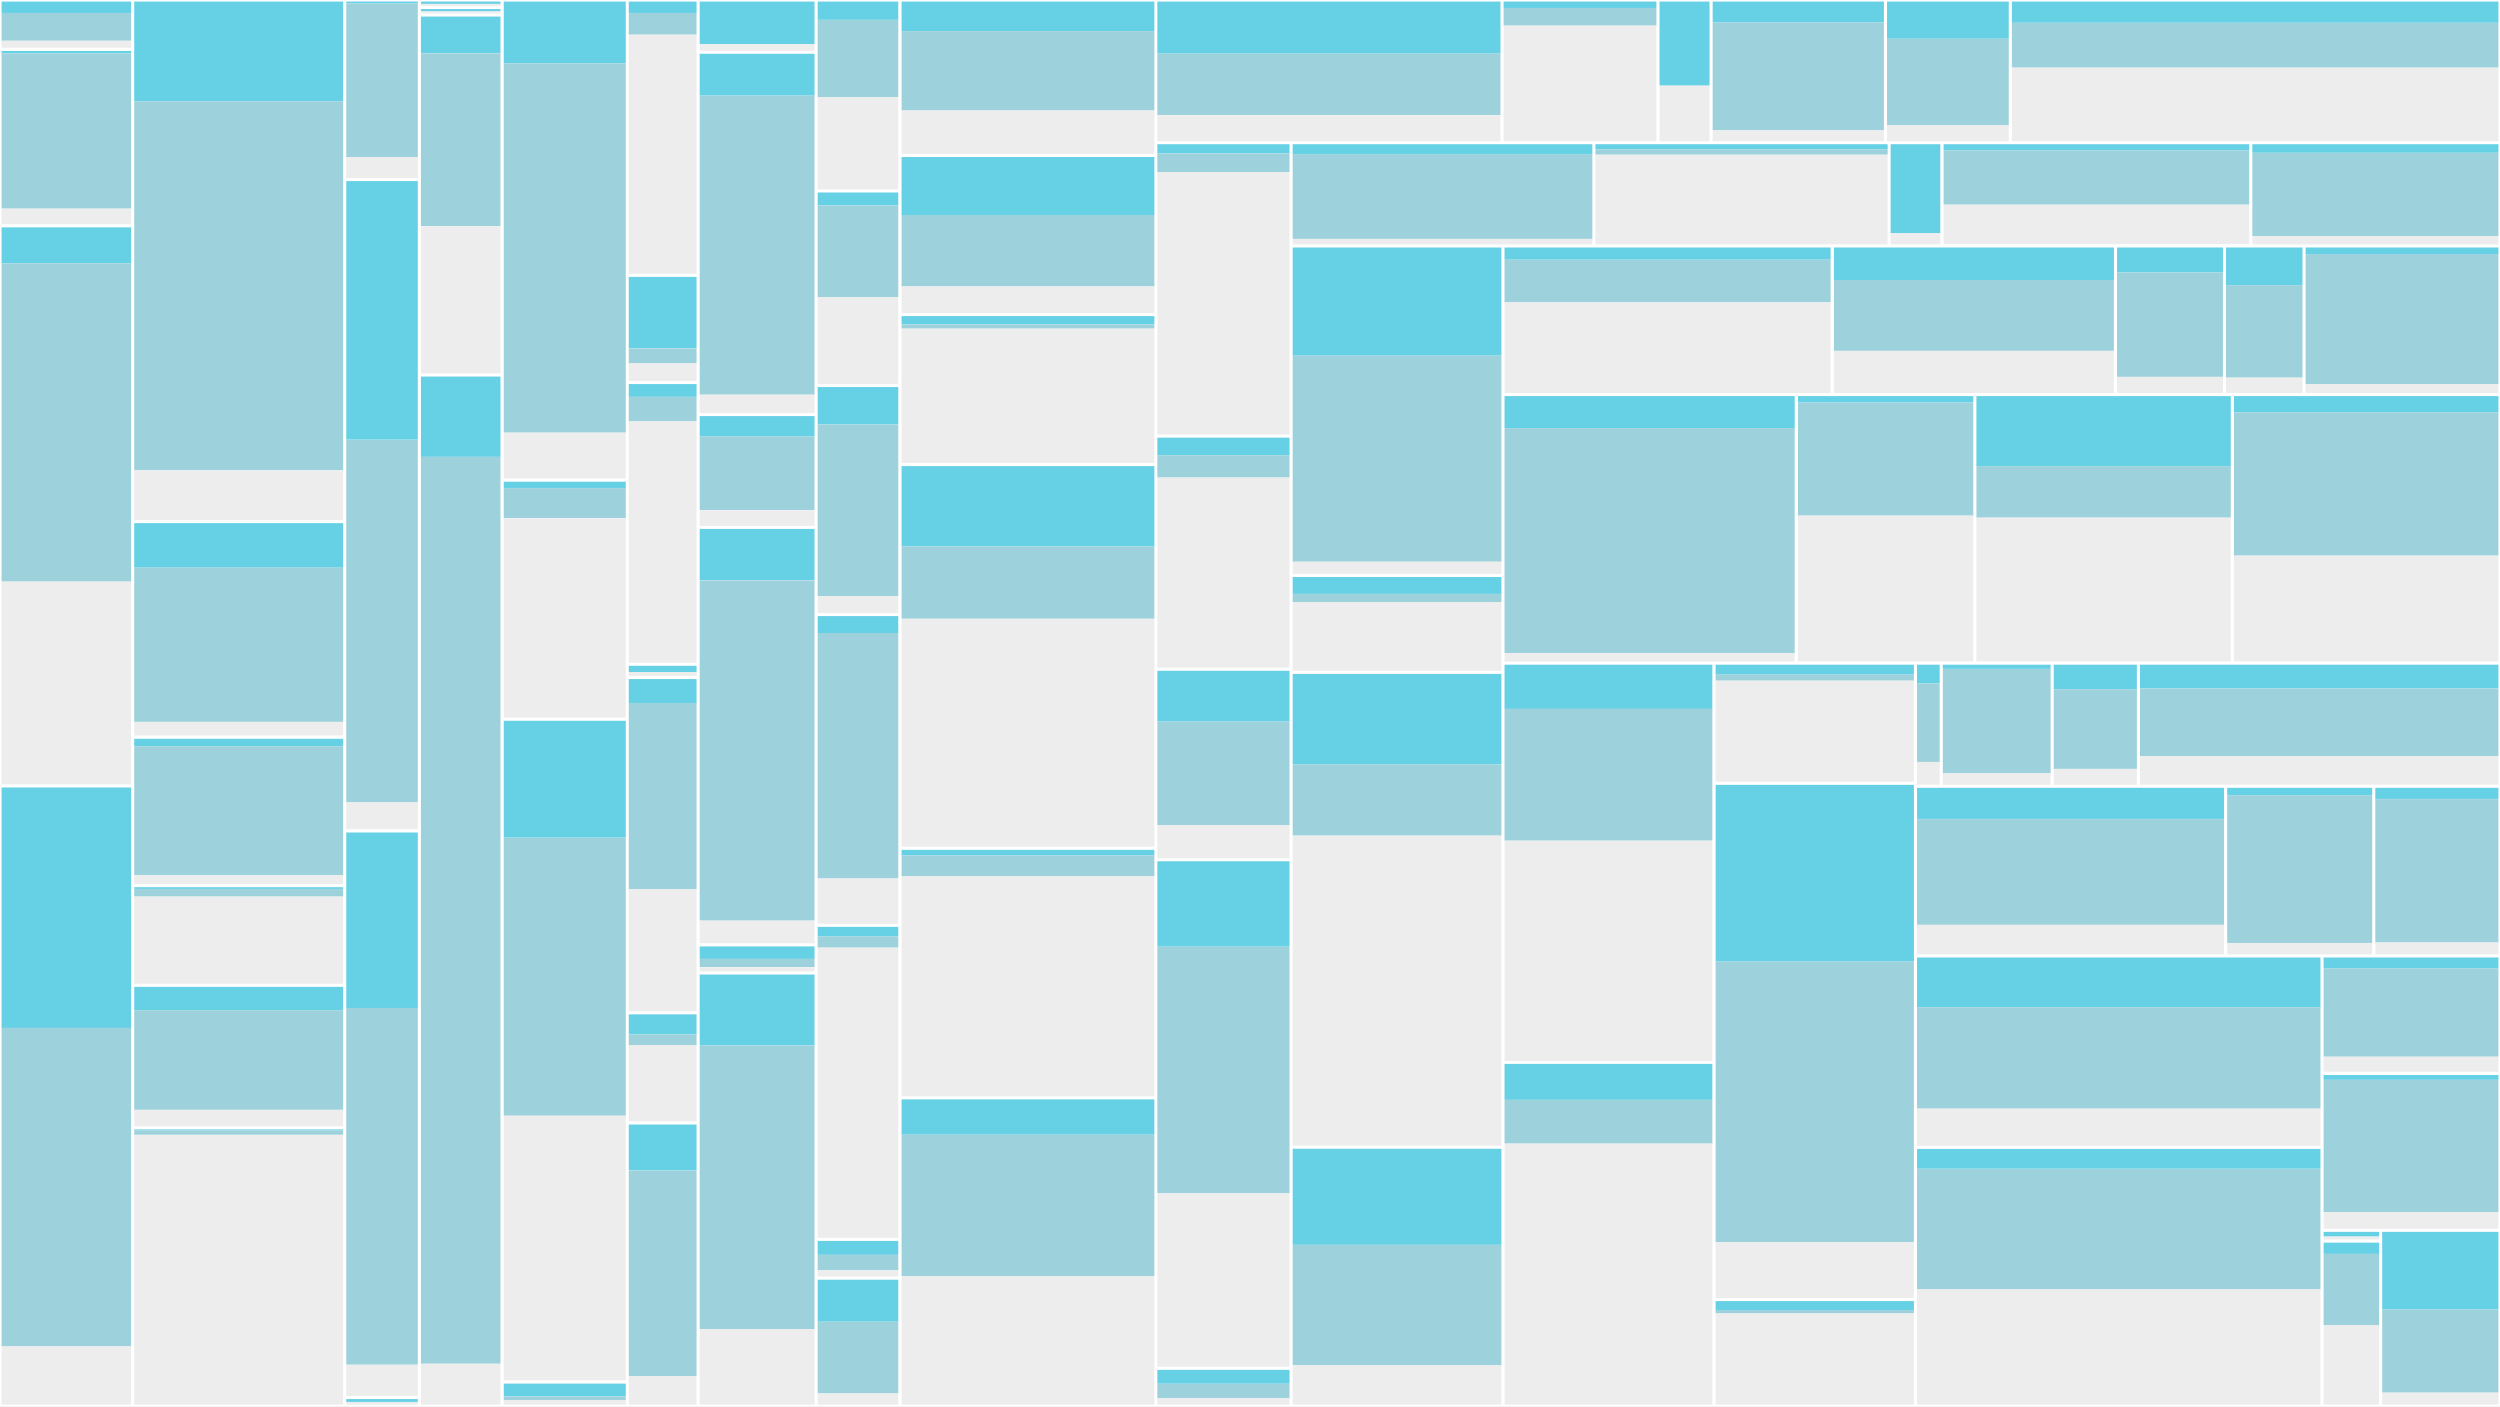
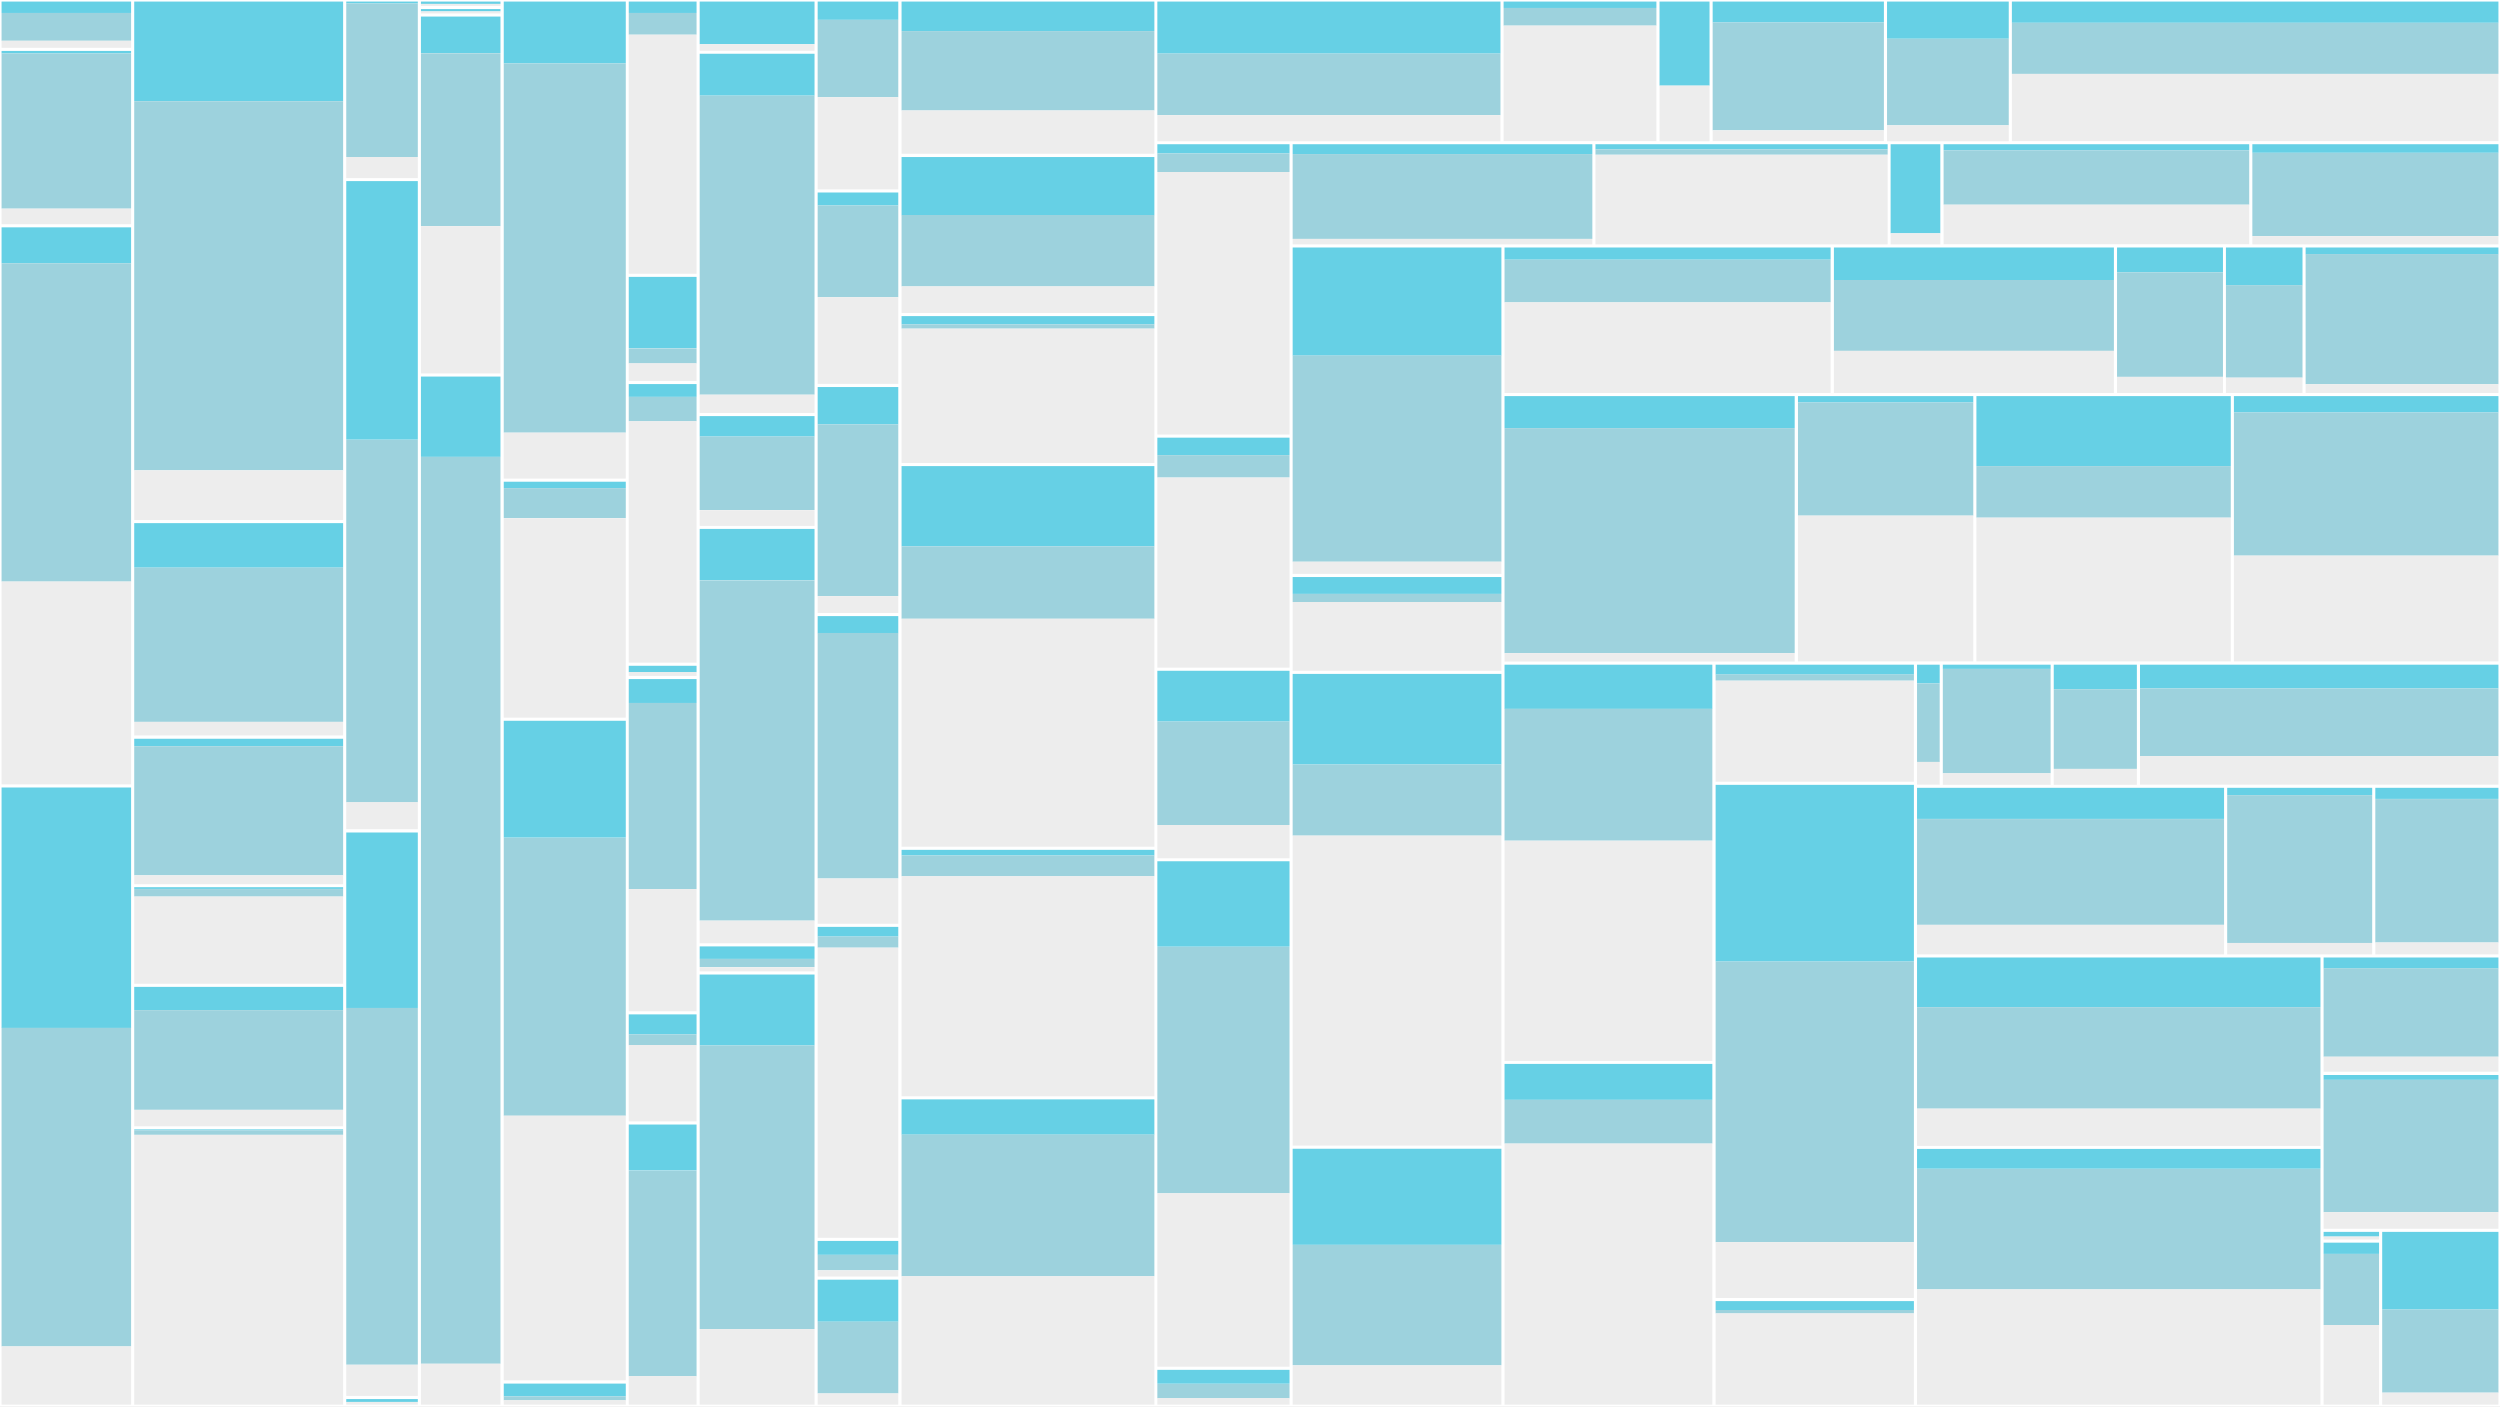
<svg xmlns="http://www.w3.org/2000/svg" viewBox="0 0 1600 900" width="1600" height="900" role="img" aria-label="Decoded overlay code coverage box tree, cyan band">
  <rect x="0" y="0" width="1600" height="900" fill="#ffffff" />
  <rect x="1" y="1" width="82.9" height="7.3" style="fill:hsl(190, 71%, 65%);fill:oklch(0.645 0.128 200)" />
  <rect x="1" y="8.3" width="82.9" height="17.8" style="fill:hsl(190, 48%, 74%);fill:oklch(0.740 0.085 200)" />
  <rect x="1" y="26.1" width="82.9" height="4.5" style="fill:hsl(190, 0%, 93%);fill:oklch(0.930 0.000 200)" />
  <rect x="1" y="32.6" width="82.9" height="1.6" style="fill:hsl(190, 71%, 65%);fill:oklch(0.645 0.128 200)" />
  <rect x="1" y="34.2" width="82.9" height="99.3" style="fill:hsl(190, 48%, 74%);fill:oklch(0.740 0.085 200)" />
  <rect x="1" y="133.6" width="82.9" height="9.9" style="fill:hsl(190, 0%, 93%);fill:oklch(0.930 0.000 200)" />
  <rect x="1" y="145.5" width="82.9" height="23" style="fill:hsl(190, 71%, 65%);fill:oklch(0.645 0.128 200)" />
  <rect x="1" y="168.5" width="82.9" height="203.7" style="fill:hsl(190, 48%, 74%);fill:oklch(0.740 0.085 200)" />
  <rect x="1" y="372.2" width="82.9" height="129.8" style="fill:hsl(190, 0%, 93%);fill:oklch(0.930 0.000 200)" />
  <rect x="1" y="504" width="82.9" height="153.9" style="fill:hsl(190, 71%, 65%);fill:oklch(0.645 0.128 200)" />
  <rect x="1" y="657.8" width="82.9" height="203.9" style="fill:hsl(190, 48%, 74%);fill:oklch(0.740 0.085 200)" />
  <rect x="1" y="861.7" width="82.9" height="37.3" style="fill:hsl(190, 0%, 93%);fill:oklch(0.930 0.000 200)" />
  <rect x="85.9" y="1" width="133.7" height="63.8" style="fill:hsl(190, 71%, 65%);fill:oklch(0.645 0.128 200)" />
  <rect x="85.9" y="64.8" width="133.7" height="236.2" style="fill:hsl(190, 48%, 74%);fill:oklch(0.740 0.085 200)" />
  <rect x="85.9" y="301" width="133.7" height="31.8" style="fill:hsl(190, 0%, 93%);fill:oklch(0.930 0.000 200)" />
  <rect x="85.9" y="334.8" width="133.7" height="28.5" style="fill:hsl(190, 71%, 65%);fill:oklch(0.645 0.128 200)" />
  <rect x="85.9" y="363.3" width="133.7" height="98.7" style="fill:hsl(190, 48%, 74%);fill:oklch(0.740 0.085 200)" />
  <rect x="85.9" y="462" width="133.7" height="8.7" style="fill:hsl(190, 0%, 93%);fill:oklch(0.930 0.000 200)" />
  <rect x="85.9" y="472.8" width="133.7" height="4.8" style="fill:hsl(190, 71%, 65%);fill:oklch(0.645 0.128 200)" />
  <rect x="85.9" y="477.6" width="133.7" height="82.6" style="fill:hsl(190, 48%, 74%);fill:oklch(0.740 0.085 200)" />
  <rect x="85.9" y="560.2" width="133.7" height="5.7" style="fill:hsl(190, 0%, 93%);fill:oklch(0.930 0.000 200)" />
  <rect x="85.9" y="567.8" width="133.7" height="1.1" style="fill:hsl(190, 71%, 65%);fill:oklch(0.645 0.128 200)" />
  <rect x="85.9" y="569" width="133.7" height="4.8" style="fill:hsl(190, 48%, 74%);fill:oklch(0.740 0.085 200)" />
  <rect x="85.9" y="573.8" width="133.7" height="55.8" style="fill:hsl(190, 0%, 93%);fill:oklch(0.930 0.000 200)" />
  <rect x="85.9" y="631.6" width="133.7" height="14.9" style="fill:hsl(190, 71%, 65%);fill:oklch(0.645 0.128 200)" />
  <rect x="85.9" y="646.5" width="133.7" height="63.8" style="fill:hsl(190, 48%, 74%);fill:oklch(0.740 0.085 200)" />
  <rect x="85.9" y="710.3" width="133.7" height="10.5" style="fill:hsl(190, 0%, 93%);fill:oklch(0.930 0.000 200)" />
  <rect x="85.9" y="722.8" width="133.7" height="0.6" style="fill:hsl(190, 71%, 65%);fill:oklch(0.645 0.128 200)" />
  <rect x="85.9" y="723.4" width="133.7" height="2.9" style="fill:hsl(190, 48%, 74%);fill:oklch(0.740 0.085 200)" />
  <rect x="85.9" y="726.3" width="133.7" height="172.7" style="fill:hsl(190, 0%, 93%);fill:oklch(0.930 0.000 200)" />
  <rect x="221.6" y="1" width="45.8" height="1.2" style="fill:hsl(190, 71%, 65%);fill:oklch(0.645 0.128 200)" />
  <rect x="221.6" y="2.2" width="45.8" height="98.3" style="fill:hsl(190, 48%, 74%);fill:oklch(0.740 0.085 200)" />
  <rect x="221.6" y="100.5" width="45.8" height="13.5" style="fill:hsl(190, 0%, 93%);fill:oklch(0.930 0.000 200)" />
  <rect x="221.6" y="115.9" width="45.8" height="165.5" style="fill:hsl(190, 71%, 65%);fill:oklch(0.645 0.128 200)" />
  <rect x="221.6" y="281.5" width="45.8" height="232" style="fill:hsl(190, 48%, 74%);fill:oklch(0.740 0.085 200)" />
  <rect x="221.6" y="513.4" width="45.8" height="17.3" style="fill:hsl(190, 0%, 93%);fill:oklch(0.930 0.000 200)" />
  <rect x="221.6" y="532.8" width="45.8" height="112.3" style="fill:hsl(190, 71%, 65%);fill:oklch(0.645 0.128 200)" />
  <rect x="221.6" y="645.1" width="45.8" height="228.3" style="fill:hsl(190, 48%, 74%);fill:oklch(0.740 0.085 200)" />
  <rect x="221.6" y="873.5" width="45.8" height="19.9" style="fill:hsl(190, 0%, 93%);fill:oklch(0.930 0.000 200)" />
  <rect x="221.6" y="895.4" width="45.8" height="1.9" style="fill:hsl(190, 71%, 65%);fill:oklch(0.645 0.128 200)" />
  <rect x="221.6" y="897.2" width="45.8" height="1.8" style="fill:hsl(190, 0%, 93%);fill:oklch(0.930 0.000 200)" />
  <rect x="269.4" y="1" width="50.9" height="1.5" style="fill:hsl(190, 71%, 65%);fill:oklch(0.645 0.128 200)" />
  <rect x="269.4" y="2.5" width="50.9" height="1.3" style="fill:hsl(190, 0%, 93%);fill:oklch(0.930 0.000 200)" />
  <rect x="269.4" y="5.8" width="50.9" height="1.5" style="fill:hsl(190, 71%, 65%);fill:oklch(0.645 0.128 200)" />
  <rect x="269.4" y="7.3" width="50.9" height="1.3" style="fill:hsl(190, 0%, 93%);fill:oklch(0.930 0.000 200)" />
  <rect x="269.4" y="10.6" width="50.9" height="23.4" style="fill:hsl(190, 71%, 65%);fill:oklch(0.645 0.128 200)" />
  <rect x="269.4" y="34.1" width="50.9" height="110.6" style="fill:hsl(190, 48%, 74%);fill:oklch(0.740 0.085 200)" />
  <rect x="269.4" y="144.7" width="50.9" height="94.3" style="fill:hsl(190, 0%, 93%);fill:oklch(0.930 0.000 200)" />
  <rect x="269.4" y="241" width="50.9" height="51.4" style="fill:hsl(190, 71%, 65%);fill:oklch(0.645 0.128 200)" />
  <rect x="269.4" y="292.4" width="50.9" height="580.4" style="fill:hsl(190, 48%, 74%);fill:oklch(0.740 0.085 200)" />
  <rect x="269.4" y="872.8" width="50.9" height="26.2" style="fill:hsl(190, 0%, 93%);fill:oklch(0.930 0.000 200)" />
  <rect x="322.4" y="1" width="78.1" height="39.6" style="fill:hsl(190, 71%, 65%);fill:oklch(0.645 0.128 200)" />
  <rect x="322.4" y="40.6" width="78.1" height="236.3" style="fill:hsl(190, 48%, 74%);fill:oklch(0.740 0.085 200)" />
  <rect x="322.4" y="276.9" width="78.1" height="29.4" style="fill:hsl(190, 0%, 93%);fill:oklch(0.930 0.000 200)" />
  <rect x="322.4" y="308.3" width="78.1" height="4.1" style="fill:hsl(190, 71%, 65%);fill:oklch(0.645 0.128 200)" />
  <rect x="322.4" y="312.4" width="78.1" height="19.2" style="fill:hsl(190, 48%, 74%);fill:oklch(0.740 0.085 200)" />
  <rect x="322.4" y="331.7" width="78.1" height="127.6" style="fill:hsl(190, 0%, 93%);fill:oklch(0.930 0.000 200)" />
  <rect x="322.4" y="461.3" width="78.1" height="74.8" style="fill:hsl(190, 71%, 65%);fill:oklch(0.645 0.128 200)" />
  <rect x="322.4" y="536.2" width="78.1" height="177.9" style="fill:hsl(190, 48%, 74%);fill:oklch(0.740 0.085 200)" />
  <rect x="322.4" y="714" width="78.1" height="169.4" style="fill:hsl(190, 0%, 93%);fill:oklch(0.930 0.000 200)" />
  <rect x="322.4" y="885.5" width="78.1" height="8.2" style="fill:hsl(190, 71%, 65%);fill:oklch(0.645 0.128 200)" />
  <rect x="322.4" y="893.7" width="78.1" height="2.5" style="fill:hsl(190, 48%, 74%);fill:oklch(0.740 0.085 200)" />
  <rect x="322.4" y="896.1" width="78.1" height="2.9" style="fill:hsl(190, 0%, 93%);fill:oklch(0.930 0.000 200)" />
  <rect x="402.4" y="1" width="43.4" height="7.3" style="fill:hsl(190, 71%, 65%);fill:oklch(0.645 0.128 200)" />
  <rect x="402.4" y="8.3" width="43.4" height="13.9" style="fill:hsl(190, 48%, 74%);fill:oklch(0.740 0.085 200)" />
  <rect x="402.4" y="22.2" width="43.4" height="153" style="fill:hsl(190, 0%, 93%);fill:oklch(0.930 0.000 200)" />
  <rect x="402.4" y="177.2" width="43.4" height="45.7" style="fill:hsl(190, 71%, 65%);fill:oklch(0.645 0.128 200)" />
  <rect x="402.4" y="223" width="43.4" height="9.6" style="fill:hsl(190, 48%, 74%);fill:oklch(0.740 0.085 200)" />
  <rect x="402.4" y="232.5" width="43.4" height="11.3" style="fill:hsl(190, 0%, 93%);fill:oklch(0.930 0.000 200)" />
  <rect x="402.4" y="245.8" width="43.4" height="8.2" style="fill:hsl(190, 71%, 65%);fill:oklch(0.645 0.128 200)" />
  <rect x="402.4" y="254" width="43.4" height="15.6" style="fill:hsl(190, 48%, 74%);fill:oklch(0.740 0.085 200)" />
  <rect x="402.4" y="269.6" width="43.4" height="154.5" style="fill:hsl(190, 0%, 93%);fill:oklch(0.930 0.000 200)" />
  <rect x="402.4" y="426.1" width="43.4" height="4.1" style="fill:hsl(190, 71%, 65%);fill:oklch(0.645 0.128 200)" />
  <rect x="402.4" y="430.1" width="43.4" height="2.5" style="fill:hsl(190, 0%, 93%);fill:oklch(0.930 0.000 200)" />
  <rect x="402.4" y="434.6" width="43.4" height="15.3" style="fill:hsl(190, 71%, 65%);fill:oklch(0.645 0.128 200)" />
  <rect x="402.4" y="449.9" width="43.4" height="119.1" style="fill:hsl(190, 48%, 74%);fill:oklch(0.740 0.085 200)" />
  <rect x="402.4" y="569" width="43.4" height="78.2" style="fill:hsl(190, 0%, 93%);fill:oklch(0.930 0.000 200)" />
  <rect x="402.4" y="649.2" width="43.4" height="12.8" style="fill:hsl(190, 71%, 65%);fill:oklch(0.645 0.128 200)" />
  <rect x="402.4" y="662" width="43.4" height="6.9" style="fill:hsl(190, 48%, 74%);fill:oklch(0.740 0.085 200)" />
  <rect x="402.4" y="668.8" width="43.4" height="48.9" style="fill:hsl(190, 0%, 93%);fill:oklch(0.930 0.000 200)" />
  <rect x="402.4" y="719.7" width="43.4" height="29.4" style="fill:hsl(190, 71%, 65%);fill:oklch(0.645 0.128 200)" />
  <rect x="402.4" y="749.2" width="43.4" height="131.6" style="fill:hsl(190, 48%, 74%);fill:oklch(0.740 0.085 200)" />
  <rect x="402.4" y="880.7" width="43.4" height="18.3" style="fill:hsl(190, 0%, 93%);fill:oklch(0.930 0.000 200)" />
  <rect x="447.8" y="1" width="73.5" height="27.3" style="fill:hsl(190, 71%, 65%);fill:oklch(0.645 0.128 200)" />
  <rect x="447.8" y="28.3" width="73.5" height="4.2" style="fill:hsl(190, 0%, 93%);fill:oklch(0.930 0.000 200)" />
  <rect x="447.8" y="34.4" width="73.5" height="26.8" style="fill:hsl(190, 71%, 65%);fill:oklch(0.645 0.128 200)" />
  <rect x="447.8" y="61.2" width="73.5" height="191.4" style="fill:hsl(190, 48%, 74%);fill:oklch(0.740 0.085 200)" />
  <rect x="447.8" y="252.6" width="73.5" height="11.7" style="fill:hsl(190, 0%, 93%);fill:oklch(0.930 0.000 200)" />
  <rect x="447.8" y="266.3" width="73.5" height="13.1" style="fill:hsl(190, 71%, 65%);fill:oklch(0.645 0.128 200)" />
  <rect x="447.8" y="279.4" width="73.5" height="47" style="fill:hsl(190, 48%, 74%);fill:oklch(0.740 0.085 200)" />
  <rect x="447.8" y="326.5" width="73.5" height="10.1" style="fill:hsl(190, 0%, 93%);fill:oklch(0.930 0.000 200)" />
  <rect x="447.8" y="338.5" width="73.5" height="32.9" style="fill:hsl(190, 71%, 65%);fill:oklch(0.645 0.128 200)" />
  <rect x="447.8" y="371.5" width="73.5" height="217.7" style="fill:hsl(190, 48%, 74%);fill:oklch(0.740 0.085 200)" />
  <rect x="447.8" y="589.2" width="73.5" height="14.5" style="fill:hsl(190, 0%, 93%);fill:oklch(0.930 0.000 200)" />
  <rect x="447.8" y="605.7" width="73.5" height="8" style="fill:hsl(190, 71%, 65%);fill:oklch(0.645 0.128 200)" />
  <rect x="447.8" y="613.7" width="73.5" height="5.2" style="fill:hsl(190, 48%, 74%);fill:oklch(0.740 0.085 200)" />
  <rect x="447.8" y="619" width="73.5" height="2.7" style="fill:hsl(190, 0%, 93%);fill:oklch(0.930 0.000 200)" />
  <rect x="447.8" y="623.7" width="73.5" height="45.4" style="fill:hsl(190, 71%, 65%);fill:oklch(0.645 0.128 200)" />
  <rect x="447.8" y="669.1" width="73.5" height="181.5" style="fill:hsl(190, 48%, 74%);fill:oklch(0.740 0.085 200)" />
  <rect x="447.8" y="850.6" width="73.5" height="48.4" style="fill:hsl(190, 0%, 93%);fill:oklch(0.930 0.000 200)" />
  <rect x="523.3" y="1" width="51.6" height="11.7" style="fill:hsl(190, 71%, 65%);fill:oklch(0.645 0.128 200)" />
  <rect x="523.3" y="12.7" width="51.6" height="49.5" style="fill:hsl(190, 48%, 74%);fill:oklch(0.740 0.085 200)" />
  <rect x="523.3" y="62.2" width="51.6" height="59" style="fill:hsl(190, 0%, 93%);fill:oklch(0.930 0.000 200)" />
  <rect x="523.3" y="123.2" width="51.6" height="8.3" style="fill:hsl(190, 71%, 65%);fill:oklch(0.645 0.128 200)" />
  <rect x="523.3" y="131.5" width="51.6" height="58.7" style="fill:hsl(190, 48%, 74%);fill:oklch(0.740 0.085 200)" />
  <rect x="523.3" y="190.2" width="51.6" height="55.5" style="fill:hsl(190, 0%, 93%);fill:oklch(0.930 0.000 200)" />
  <rect x="523.3" y="247.7" width="51.6" height="23.9" style="fill:hsl(190, 71%, 65%);fill:oklch(0.645 0.128 200)" />
  <rect x="523.3" y="271.6" width="51.6" height="109.9" style="fill:hsl(190, 48%, 74%);fill:oklch(0.740 0.085 200)" />
  <rect x="523.3" y="381.5" width="51.6" height="10.8" style="fill:hsl(190, 0%, 93%);fill:oklch(0.930 0.000 200)" />
  <rect x="523.3" y="394.3" width="51.6" height="10.9" style="fill:hsl(190, 71%, 65%);fill:oklch(0.645 0.128 200)" />
  <rect x="523.3" y="405.1" width="51.6" height="157.1" style="fill:hsl(190, 48%, 74%);fill:oklch(0.740 0.085 200)" />
  <rect x="523.3" y="562.3" width="51.6" height="28.9" style="fill:hsl(190, 0%, 93%);fill:oklch(0.930 0.000 200)" />
  <rect x="523.3" y="593.2" width="51.6" height="6.2" style="fill:hsl(190, 71%, 65%);fill:oklch(0.645 0.128 200)" />
  <rect x="523.3" y="599.4" width="51.6" height="7.1" style="fill:hsl(190, 48%, 74%);fill:oklch(0.740 0.085 200)" />
  <rect x="523.3" y="606.5" width="51.6" height="185.7" style="fill:hsl(190, 0%, 93%);fill:oklch(0.930 0.000 200)" />
  <rect x="523.3" y="794.2" width="51.6" height="8.9" style="fill:hsl(190, 71%, 65%);fill:oklch(0.645 0.128 200)" />
  <rect x="523.3" y="803.1" width="51.6" height="9.9" style="fill:hsl(190, 48%, 74%);fill:oklch(0.740 0.085 200)" />
  <rect x="523.3" y="813" width="51.6" height="4" style="fill:hsl(190, 0%, 93%);fill:oklch(0.930 0.000 200)" />
  <rect x="523.3" y="819" width="51.6" height="26.9" style="fill:hsl(190, 71%, 65%);fill:oklch(0.645 0.128 200)" />
  <rect x="523.3" y="845.9" width="51.6" height="45.9" style="fill:hsl(190, 48%, 74%);fill:oklch(0.740 0.085 200)" />
  <rect x="523.3" y="891.8" width="51.6" height="7.2" style="fill:hsl(190, 0%, 93%);fill:oklch(0.930 0.000 200)" />
  <rect x="577" y="1" width="161.8" height="18.9" style="fill:hsl(190, 71%, 65%);fill:oklch(0.645 0.128 200)" />
  <rect x="577" y="19.9" width="161.8" height="50.8" style="fill:hsl(190, 48%, 74%);fill:oklch(0.740 0.085 200)" />
  <rect x="577" y="70.7" width="161.8" height="27.7" style="fill:hsl(190, 0%, 93%);fill:oklch(0.930 0.000 200)" />
  <rect x="577" y="100.5" width="161.8" height="37.2" style="fill:hsl(190, 71%, 65%);fill:oklch(0.645 0.128 200)" />
  <rect x="577" y="137.6" width="161.8" height="45.7" style="fill:hsl(190, 48%, 74%);fill:oklch(0.740 0.085 200)" />
  <rect x="577" y="183.3" width="161.8" height="17" style="fill:hsl(190, 0%, 93%);fill:oklch(0.930 0.000 200)" />
  <rect x="577" y="202.3" width="161.8" height="5.3" style="fill:hsl(190, 71%, 65%);fill:oklch(0.645 0.128 200)" />
  <rect x="577" y="207.6" width="161.8" height="2.7" style="fill:hsl(190, 48%, 74%);fill:oklch(0.740 0.085 200)" />
  <rect x="577" y="210.4" width="161.8" height="85.9" style="fill:hsl(190, 0%, 93%);fill:oklch(0.930 0.000 200)" />
  <rect x="577" y="298.3" width="161.8" height="51.4" style="fill:hsl(190, 71%, 65%);fill:oklch(0.645 0.128 200)" />
  <rect x="577" y="349.7" width="161.8" height="46.3" style="fill:hsl(190, 48%, 74%);fill:oklch(0.740 0.085 200)" />
  <rect x="577" y="396" width="161.8" height="145.9" style="fill:hsl(190, 0%, 93%);fill:oklch(0.930 0.000 200)" />
  <rect x="577" y="543.9" width="161.8" height="3.6" style="fill:hsl(190, 71%, 65%);fill:oklch(0.645 0.128 200)" />
  <rect x="577" y="547.5" width="161.8" height="13.3" style="fill:hsl(190, 48%, 74%);fill:oklch(0.740 0.085 200)" />
  <rect x="577" y="560.8" width="161.8" height="140.8" style="fill:hsl(190, 0%, 93%);fill:oklch(0.930 0.000 200)" />
  <rect x="577" y="703.6" width="161.8" height="22.6" style="fill:hsl(190, 71%, 65%);fill:oklch(0.645 0.128 200)" />
  <rect x="577" y="726.1" width="161.8" height="90.7" style="fill:hsl(190, 48%, 74%);fill:oklch(0.740 0.085 200)" />
  <rect x="577" y="816.8" width="161.8" height="82.2" style="fill:hsl(190, 0%, 93%);fill:oklch(0.930 0.000 200)" />
  <rect x="740.7" y="1" width="219.6" height="33.3" style="fill:hsl(190, 71%, 65%);fill:oklch(0.645 0.128 200)" />
  <rect x="740.7" y="34.3" width="219.6" height="39.4" style="fill:hsl(190, 48%, 74%);fill:oklch(0.740 0.085 200)" />
  <rect x="740.7" y="73.7" width="219.6" height="16.7" style="fill:hsl(190, 0%, 93%);fill:oklch(0.930 0.000 200)" />
  <rect x="962.3" y="1" width="97.8" height="4.1" style="fill:hsl(190, 71%, 65%);fill:oklch(0.645 0.128 200)" />
  <rect x="962.3" y="5.1" width="97.8" height="11.3" style="fill:hsl(190, 48%, 74%);fill:oklch(0.740 0.085 200)" />
  <rect x="962.3" y="16.4" width="97.8" height="73.9" style="fill:hsl(190, 0%, 93%);fill:oklch(0.930 0.000 200)" />
  <rect x="1062.1" y="1" width="32" height="53.8" style="fill:hsl(190, 71%, 65%);fill:oklch(0.645 0.128 200)" />
  <rect x="1062.1" y="54.8" width="32" height="35.6" style="fill:hsl(190, 0%, 93%);fill:oklch(0.930 0.000 200)" />
  <rect x="1096.1" y="1" width="109.6" height="13.4" style="fill:hsl(190, 71%, 65%);fill:oklch(0.645 0.128 200)" />
  <rect x="1096.1" y="14.4" width="109.6" height="69" style="fill:hsl(190, 48%, 74%);fill:oklch(0.740 0.085 200)" />
  <rect x="1096.1" y="83.4" width="109.6" height="6.9" style="fill:hsl(190, 0%, 93%);fill:oklch(0.930 0.000 200)" />
  <rect x="1207.7" y="1" width="77.9" height="23.8" style="fill:hsl(190, 71%, 65%);fill:oklch(0.645 0.128 200)" />
  <rect x="1207.7" y="24.8" width="77.9" height="55.4" style="fill:hsl(190, 48%, 74%);fill:oklch(0.740 0.085 200)" />
  <rect x="1207.7" y="80.2" width="77.9" height="10.2" style="fill:hsl(190, 0%, 93%);fill:oklch(0.930 0.000 200)" />
  <rect x="1287.6" y="1" width="311.4" height="13.6" style="fill:hsl(190, 71%, 65%);fill:oklch(0.645 0.128 200)" />
-   <rect x="1287.6" y="14.6" width="311.4" height="28.7" style="fill:hsl(190, 48%, 74%);fill:oklch(0.740 0.085 200)" />
-   <rect x="1287.6" y="43.3" width="311.4" height="47" style="fill:hsl(190, 0%, 93%);fill:oklch(0.930 0.000 200)" />
+   <rect x="1287.6" y="14.6" width="311.4" height="32.7" style="fill:hsl(190, 48%, 74%);fill:oklch(0.740 0.085 200)" />
+   <rect x="1287.6" y="47.3" width="311.4" height="43" style="fill:hsl(190, 0%, 93%);fill:oklch(0.930 0.000 200)" />
  <rect x="740.7" y="92.3" width="84.6" height="5.9" style="fill:hsl(190, 71%, 65%);fill:oklch(0.645 0.128 200)" />
  <rect x="740.7" y="98.2" width="84.6" height="11.9" style="fill:hsl(190, 48%, 74%);fill:oklch(0.740 0.085 200)" />
  <rect x="740.7" y="110.1" width="84.6" height="168" style="fill:hsl(190, 0%, 93%);fill:oklch(0.930 0.000 200)" />
  <rect x="740.7" y="280.1" width="84.6" height="11.2" style="fill:hsl(190, 71%, 65%);fill:oklch(0.645 0.128 200)" />
  <rect x="740.7" y="291.3" width="84.6" height="14.3" style="fill:hsl(190, 48%, 74%);fill:oklch(0.740 0.085 200)" />
  <rect x="740.7" y="305.7" width="84.6" height="121.6" style="fill:hsl(190, 0%, 93%);fill:oklch(0.930 0.000 200)" />
  <rect x="740.7" y="429.3" width="84.6" height="32.5" style="fill:hsl(190, 71%, 65%);fill:oklch(0.645 0.128 200)" />
  <rect x="740.7" y="461.8" width="84.6" height="66.2" style="fill:hsl(190, 48%, 74%);fill:oklch(0.740 0.085 200)" />
  <rect x="740.7" y="528" width="84.6" height="21.3" style="fill:hsl(190, 0%, 93%);fill:oklch(0.930 0.000 200)" />
  <rect x="740.7" y="551.2" width="84.6" height="54.7" style="fill:hsl(190, 71%, 65%);fill:oklch(0.645 0.128 200)" />
  <rect x="740.7" y="606" width="84.6" height="157.7" style="fill:hsl(190, 48%, 74%);fill:oklch(0.740 0.085 200)" />
  <rect x="740.7" y="763.7" width="84.6" height="111" style="fill:hsl(190, 0%, 93%);fill:oklch(0.930 0.000 200)" />
  <rect x="740.7" y="876.7" width="84.6" height="8.9" style="fill:hsl(190, 71%, 65%);fill:oklch(0.645 0.128 200)" />
  <rect x="740.7" y="885.7" width="84.6" height="9.2" style="fill:hsl(190, 48%, 74%);fill:oklch(0.740 0.085 200)" />
  <rect x="740.7" y="894.8" width="84.6" height="4.2" style="fill:hsl(190, 0%, 93%);fill:oklch(0.930 0.000 200)" />
  <rect x="827.3" y="92.3" width="191.8" height="6.3" style="fill:hsl(190, 71%, 65%);fill:oklch(0.645 0.128 200)" />
  <rect x="827.3" y="98.6" width="191.8" height="54.3" style="fill:hsl(190, 48%, 74%);fill:oklch(0.740 0.085 200)" />
  <rect x="827.3" y="152.9" width="191.8" height="3.5" style="fill:hsl(190, 0%, 93%);fill:oklch(0.930 0.000 200)" />
  <rect x="1021.1" y="92.3" width="187" height="3.3" style="fill:hsl(190, 71%, 65%);fill:oklch(0.645 0.128 200)" />
  <rect x="1021.1" y="95.6" width="187" height="3.4" style="fill:hsl(190, 48%, 74%);fill:oklch(0.740 0.085 200)" />
  <rect x="1021.1" y="99.1" width="187" height="57.3" style="fill:hsl(190, 0%, 93%);fill:oklch(0.930 0.000 200)" />
  <rect x="1210" y="92.3" width="31.8" height="57" style="fill:hsl(190, 71%, 65%);fill:oklch(0.645 0.128 200)" />
  <rect x="1210" y="149.3" width="31.8" height="7.1" style="fill:hsl(190, 0%, 93%);fill:oklch(0.930 0.000 200)" />
  <rect x="1243.9" y="92.3" width="195.6" height="3.9" style="fill:hsl(190, 71%, 65%);fill:oklch(0.645 0.128 200)" />
  <rect x="1243.9" y="96.2" width="195.6" height="34.8" style="fill:hsl(190, 48%, 74%);fill:oklch(0.740 0.085 200)" />
  <rect x="1243.9" y="131" width="195.6" height="25.3" style="fill:hsl(190, 0%, 93%);fill:oklch(0.930 0.000 200)" />
  <rect x="1441.5" y="92.3" width="157.5" height="5.5" style="fill:hsl(190, 71%, 65%);fill:oklch(0.645 0.128 200)" />
  <rect x="1441.5" y="97.8" width="157.5" height="53.3" style="fill:hsl(190, 48%, 74%);fill:oklch(0.740 0.085 200)" />
  <rect x="1441.5" y="151.1" width="157.5" height="5.3" style="fill:hsl(190, 0%, 93%);fill:oklch(0.930 0.000 200)" />
  <rect x="827.3" y="158.4" width="133.6" height="69.2" style="fill:hsl(190, 71%, 65%);fill:oklch(0.645 0.128 200)" />
  <rect x="827.3" y="227.5" width="133.6" height="132" style="fill:hsl(190, 48%, 74%);fill:oklch(0.740 0.085 200)" />
  <rect x="827.3" y="359.5" width="133.6" height="7.8" style="fill:hsl(190, 0%, 93%);fill:oklch(0.930 0.000 200)" />
  <rect x="827.3" y="369.3" width="133.6" height="10.8" style="fill:hsl(190, 71%, 65%);fill:oklch(0.645 0.128 200)" />
  <rect x="827.3" y="380.1" width="133.6" height="5.2" style="fill:hsl(190, 48%, 74%);fill:oklch(0.740 0.085 200)" />
  <rect x="827.3" y="385.3" width="133.6" height="44" style="fill:hsl(190, 0%, 93%);fill:oklch(0.930 0.000 200)" />
  <rect x="827.3" y="431.3" width="133.6" height="58" style="fill:hsl(190, 71%, 65%);fill:oklch(0.645 0.128 200)" />
  <rect x="827.3" y="489.3" width="133.6" height="45.5" style="fill:hsl(190, 48%, 74%);fill:oklch(0.740 0.085 200)" />
  <rect x="827.3" y="534.8" width="133.6" height="198.4" style="fill:hsl(190, 0%, 93%);fill:oklch(0.930 0.000 200)" />
  <rect x="827.3" y="735.2" width="133.6" height="61.5" style="fill:hsl(190, 71%, 65%);fill:oklch(0.645 0.128 200)" />
  <rect x="827.3" y="796.7" width="133.6" height="77.1" style="fill:hsl(190, 48%, 74%);fill:oklch(0.740 0.085 200)" />
  <rect x="827.3" y="873.9" width="133.6" height="25.1" style="fill:hsl(190, 0%, 93%);fill:oklch(0.930 0.000 200)" />
  <rect x="962.9" y="158.4" width="208.7" height="7.8" style="fill:hsl(190, 71%, 65%);fill:oklch(0.645 0.128 200)" />
  <rect x="962.9" y="166.2" width="208.7" height="27.3" style="fill:hsl(190, 48%, 74%);fill:oklch(0.740 0.085 200)" />
  <rect x="962.9" y="193.5" width="208.7" height="58" style="fill:hsl(190, 0%, 93%);fill:oklch(0.930 0.000 200)" />
  <rect x="1173.7" y="158.4" width="179.2" height="20.8" style="fill:hsl(190, 71%, 65%);fill:oklch(0.645 0.128 200)" />
  <rect x="1173.7" y="179.2" width="179.2" height="45.4" style="fill:hsl(190, 48%, 74%);fill:oklch(0.740 0.085 200)" />
  <rect x="1173.7" y="224.5" width="179.2" height="27" style="fill:hsl(190, 0%, 93%);fill:oklch(0.930 0.000 200)" />
  <rect x="1354.9" y="158.4" width="67.8" height="15.9" style="fill:hsl(190, 71%, 65%);fill:oklch(0.645 0.128 200)" />
  <rect x="1354.9" y="174.3" width="67.8" height="66.9" style="fill:hsl(190, 48%, 74%);fill:oklch(0.740 0.085 200)" />
  <rect x="1354.9" y="241.2" width="67.8" height="10.3" style="fill:hsl(190, 0%, 93%);fill:oklch(0.930 0.000 200)" />
  <rect x="1424.6" y="158.4" width="49" height="24.2" style="fill:hsl(190, 71%, 65%);fill:oklch(0.645 0.128 200)" />
  <rect x="1424.6" y="182.5" width="49" height="59.2" style="fill:hsl(190, 48%, 74%);fill:oklch(0.740 0.085 200)" />
  <rect x="1424.6" y="241.7" width="49" height="9.8" style="fill:hsl(190, 0%, 93%);fill:oklch(0.930 0.000 200)" />
  <rect x="1475.6" y="158.4" width="123.4" height="4.3" style="fill:hsl(190, 71%, 65%);fill:oklch(0.645 0.128 200)" />
  <rect x="1475.6" y="162.6" width="123.4" height="83.3" style="fill:hsl(190, 48%, 74%);fill:oklch(0.740 0.085 200)" />
  <rect x="1475.6" y="245.9" width="123.4" height="5.6" style="fill:hsl(190, 0%, 93%);fill:oklch(0.930 0.000 200)" />
  <rect x="962.9" y="253.5" width="185.7" height="20.5" style="fill:hsl(190, 71%, 65%);fill:oklch(0.645 0.128 200)" />
  <rect x="962.9" y="274" width="185.7" height="144" style="fill:hsl(190, 48%, 74%);fill:oklch(0.740 0.085 200)" />
  <rect x="962.9" y="418" width="185.7" height="5.4" style="fill:hsl(190, 0%, 93%);fill:oklch(0.930 0.000 200)" />
  <rect x="1150.7" y="253.5" width="112.2" height="4.1" style="fill:hsl(190, 71%, 65%);fill:oklch(0.645 0.128 200)" />
  <rect x="1150.7" y="257.6" width="112.2" height="72.4" style="fill:hsl(190, 48%, 74%);fill:oklch(0.740 0.085 200)" />
  <rect x="1150.7" y="330" width="112.2" height="93.3" style="fill:hsl(190, 0%, 93%);fill:oklch(0.930 0.000 200)" />
  <rect x="1264.9" y="253.5" width="162.8" height="44.8" style="fill:hsl(190, 71%, 65%);fill:oklch(0.645 0.128 200)" />
  <rect x="1264.9" y="298.3" width="162.8" height="33" style="fill:hsl(190, 48%, 74%);fill:oklch(0.740 0.085 200)" />
  <rect x="1264.9" y="331.3" width="162.8" height="92" style="fill:hsl(190, 0%, 93%);fill:oklch(0.930 0.000 200)" />
  <rect x="1429.7" y="253.5" width="169.3" height="10.5" style="fill:hsl(190, 71%, 65%);fill:oklch(0.645 0.128 200)" />
  <rect x="1429.7" y="264" width="169.3" height="91.6" style="fill:hsl(190, 48%, 74%);fill:oklch(0.740 0.085 200)" />
  <rect x="1429.7" y="355.6" width="169.3" height="67.7" style="fill:hsl(190, 0%, 93%);fill:oklch(0.930 0.000 200)" />
  <rect x="962.9" y="425.4" width="133" height="28.3" style="fill:hsl(190, 71%, 65%);fill:oklch(0.645 0.128 200)" />
  <rect x="962.9" y="453.6" width="133" height="84.4" style="fill:hsl(190, 48%, 74%);fill:oklch(0.740 0.085 200)" />
  <rect x="962.9" y="538.1" width="133" height="140.9" style="fill:hsl(190, 0%, 93%);fill:oklch(0.930 0.000 200)" />
  <rect x="962.9" y="680.9" width="133" height="23" style="fill:hsl(190, 71%, 65%);fill:oklch(0.645 0.128 200)" />
  <rect x="962.9" y="703.9" width="133" height="28" style="fill:hsl(190, 48%, 74%);fill:oklch(0.740 0.085 200)" />
  <rect x="962.9" y="731.9" width="133" height="167.1" style="fill:hsl(190, 0%, 93%);fill:oklch(0.930 0.000 200)" />
  <rect x="1098" y="425.4" width="126.9" height="6.3" style="fill:hsl(190, 71%, 65%);fill:oklch(0.645 0.128 200)" />
  <rect x="1098" y="431.6" width="126.9" height="4" style="fill:hsl(190, 48%, 74%);fill:oklch(0.740 0.085 200)" />
  <rect x="1098" y="435.7" width="126.9" height="64.6" style="fill:hsl(190, 0%, 93%);fill:oklch(0.930 0.000 200)" />
  <rect x="1098" y="502.3" width="126.9" height="113.1" style="fill:hsl(190, 71%, 65%);fill:oklch(0.645 0.128 200)" />
  <rect x="1098" y="615.4" width="126.9" height="179.6" style="fill:hsl(190, 48%, 74%);fill:oklch(0.740 0.085 200)" />
  <rect x="1098" y="795" width="126.9" height="35.7" style="fill:hsl(190, 0%, 93%);fill:oklch(0.930 0.000 200)" />
  <rect x="1098" y="832.7" width="126.9" height="5.7" style="fill:hsl(190, 71%, 65%);fill:oklch(0.645 0.128 200)" />
  <rect x="1098" y="838.4" width="126.9" height="2.2" style="fill:hsl(190, 48%, 74%);fill:oklch(0.740 0.085 200)" />
  <rect x="1098" y="840.6" width="126.9" height="58.4" style="fill:hsl(190, 0%, 93%);fill:oklch(0.930 0.000 200)" />
  <rect x="1226.9" y="425.4" width="14.5" height="12" style="fill:hsl(190, 71%, 65%);fill:oklch(0.645 0.128 200)" />
  <rect x="1226.9" y="437.4" width="14.5" height="50.3" style="fill:hsl(190, 48%, 74%);fill:oklch(0.740 0.085 200)" />
  <rect x="1226.9" y="487.6" width="14.5" height="14.6" style="fill:hsl(190, 0%, 93%);fill:oklch(0.930 0.000 200)" />
  <rect x="1243.4" y="425.4" width="69" height="2.7" style="fill:hsl(190, 71%, 65%);fill:oklch(0.645 0.128 200)" />
  <rect x="1243.4" y="428.1" width="69" height="66.8" style="fill:hsl(190, 48%, 74%);fill:oklch(0.740 0.085 200)" />
  <rect x="1243.4" y="494.9" width="69" height="7.4" style="fill:hsl(190, 0%, 93%);fill:oklch(0.930 0.000 200)" />
  <rect x="1314.4" y="425.4" width="53.2" height="15.7" style="fill:hsl(190, 71%, 65%);fill:oklch(0.645 0.128 200)" />
  <rect x="1314.4" y="441.1" width="53.2" height="51" style="fill:hsl(190, 48%, 74%);fill:oklch(0.740 0.085 200)" />
  <rect x="1314.4" y="492.1" width="53.2" height="10.2" style="fill:hsl(190, 0%, 93%);fill:oklch(0.930 0.000 200)" />
  <rect x="1369.6" y="425.4" width="229.4" height="15.2" style="fill:hsl(190, 71%, 65%);fill:oklch(0.645 0.128 200)" />
  <rect x="1369.6" y="440.6" width="229.4" height="43.4" style="fill:hsl(190, 48%, 74%);fill:oklch(0.740 0.085 200)" />
  <rect x="1369.6" y="483.9" width="229.4" height="18.3" style="fill:hsl(190, 0%, 93%);fill:oklch(0.930 0.000 200)" />
  <rect x="1226.9" y="504.2" width="196.5" height="19.9" style="fill:hsl(190, 71%, 65%);fill:oklch(0.645 0.128 200)" />
  <rect x="1226.9" y="524.2" width="196.5" height="67.7" style="fill:hsl(190, 48%, 74%);fill:oklch(0.740 0.085 200)" />
  <rect x="1226.9" y="591.9" width="196.5" height="18.9" style="fill:hsl(190, 0%, 93%);fill:oklch(0.930 0.000 200)" />
  <rect x="1425.4" y="504.2" width="92.8" height="4.7" style="fill:hsl(190, 71%, 65%);fill:oklch(0.645 0.128 200)" />
  <rect x="1425.4" y="508.9" width="92.8" height="94.6" style="fill:hsl(190, 48%, 74%);fill:oklch(0.740 0.085 200)" />
  <rect x="1425.4" y="603.5" width="92.8" height="7.3" style="fill:hsl(190, 0%, 93%);fill:oklch(0.930 0.000 200)" />
  <rect x="1520.2" y="504.2" width="78.8" height="7.1" style="fill:hsl(190, 71%, 65%);fill:oklch(0.645 0.128 200)" />
  <rect x="1520.2" y="511.4" width="78.8" height="91.8" style="fill:hsl(190, 48%, 74%);fill:oklch(0.740 0.085 200)" />
  <rect x="1520.2" y="603.2" width="78.8" height="7.6" style="fill:hsl(190, 0%, 93%);fill:oklch(0.930 0.000 200)" />
  <rect x="1226.9" y="612.8" width="258.2" height="31.8" style="fill:hsl(190, 71%, 65%);fill:oklch(0.645 0.128 200)" />
  <rect x="1226.9" y="644.6" width="258.2" height="64.9" style="fill:hsl(190, 48%, 74%);fill:oklch(0.740 0.085 200)" />
  <rect x="1226.9" y="709.6" width="258.2" height="23.8" style="fill:hsl(190, 0%, 93%);fill:oklch(0.930 0.000 200)" />
  <rect x="1226.9" y="735.3" width="258.2" height="12.7" style="fill:hsl(190, 71%, 65%);fill:oklch(0.645 0.128 200)" />
  <rect x="1226.9" y="748.1" width="258.2" height="77.1" style="fill:hsl(190, 48%, 74%);fill:oklch(0.740 0.085 200)" />
  <rect x="1226.9" y="825.2" width="258.2" height="73.8" style="fill:hsl(190, 0%, 93%);fill:oklch(0.930 0.000 200)" />
  <rect x="1487.1" y="612.8" width="111.9" height="7" style="fill:hsl(190, 71%, 65%);fill:oklch(0.645 0.128 200)" />
  <rect x="1487.1" y="619.7" width="111.9" height="56.6" style="fill:hsl(190, 48%, 74%);fill:oklch(0.740 0.085 200)" />
  <rect x="1487.1" y="676.3" width="111.9" height="9.6" style="fill:hsl(190, 0%, 93%);fill:oklch(0.930 0.000 200)" />
  <rect x="1487.1" y="688" width="111.9" height="3.1" style="fill:hsl(190, 71%, 65%);fill:oklch(0.645 0.128 200)" />
  <rect x="1487.1" y="691.1" width="111.9" height="84.7" style="fill:hsl(190, 48%, 74%);fill:oklch(0.740 0.085 200)" />
  <rect x="1487.1" y="775.8" width="111.9" height="10.6" style="fill:hsl(190, 0%, 93%);fill:oklch(0.930 0.000 200)" />
  <rect x="1487.1" y="788.4" width="35.5" height="3" style="fill:hsl(190, 71%, 65%);fill:oklch(0.645 0.128 200)" />
  <rect x="1487.1" y="791.4" width="35.5" height="1.9" style="fill:hsl(190, 0%, 93%);fill:oklch(0.930 0.000 200)" />
  <rect x="1487.1" y="795.3" width="35.5" height="7.2" style="fill:hsl(190, 71%, 65%);fill:oklch(0.645 0.128 200)" />
  <rect x="1487.1" y="802.5" width="35.5" height="45.5" style="fill:hsl(190, 48%, 74%);fill:oklch(0.740 0.085 200)" />
  <rect x="1487.1" y="848" width="35.5" height="51" style="fill:hsl(190, 0%, 93%);fill:oklch(0.930 0.000 200)" />
  <rect x="1524.6" y="788.4" width="74.4" height="49.7" style="fill:hsl(190, 71%, 65%);fill:oklch(0.645 0.128 200)" />
  <rect x="1524.6" y="838.1" width="74.4" height="53.2" style="fill:hsl(190, 48%, 74%);fill:oklch(0.740 0.085 200)" />
  <rect x="1524.6" y="891.3" width="74.4" height="7.7" style="fill:hsl(190, 0%, 93%);fill:oklch(0.930 0.000 200)" />
</svg>
